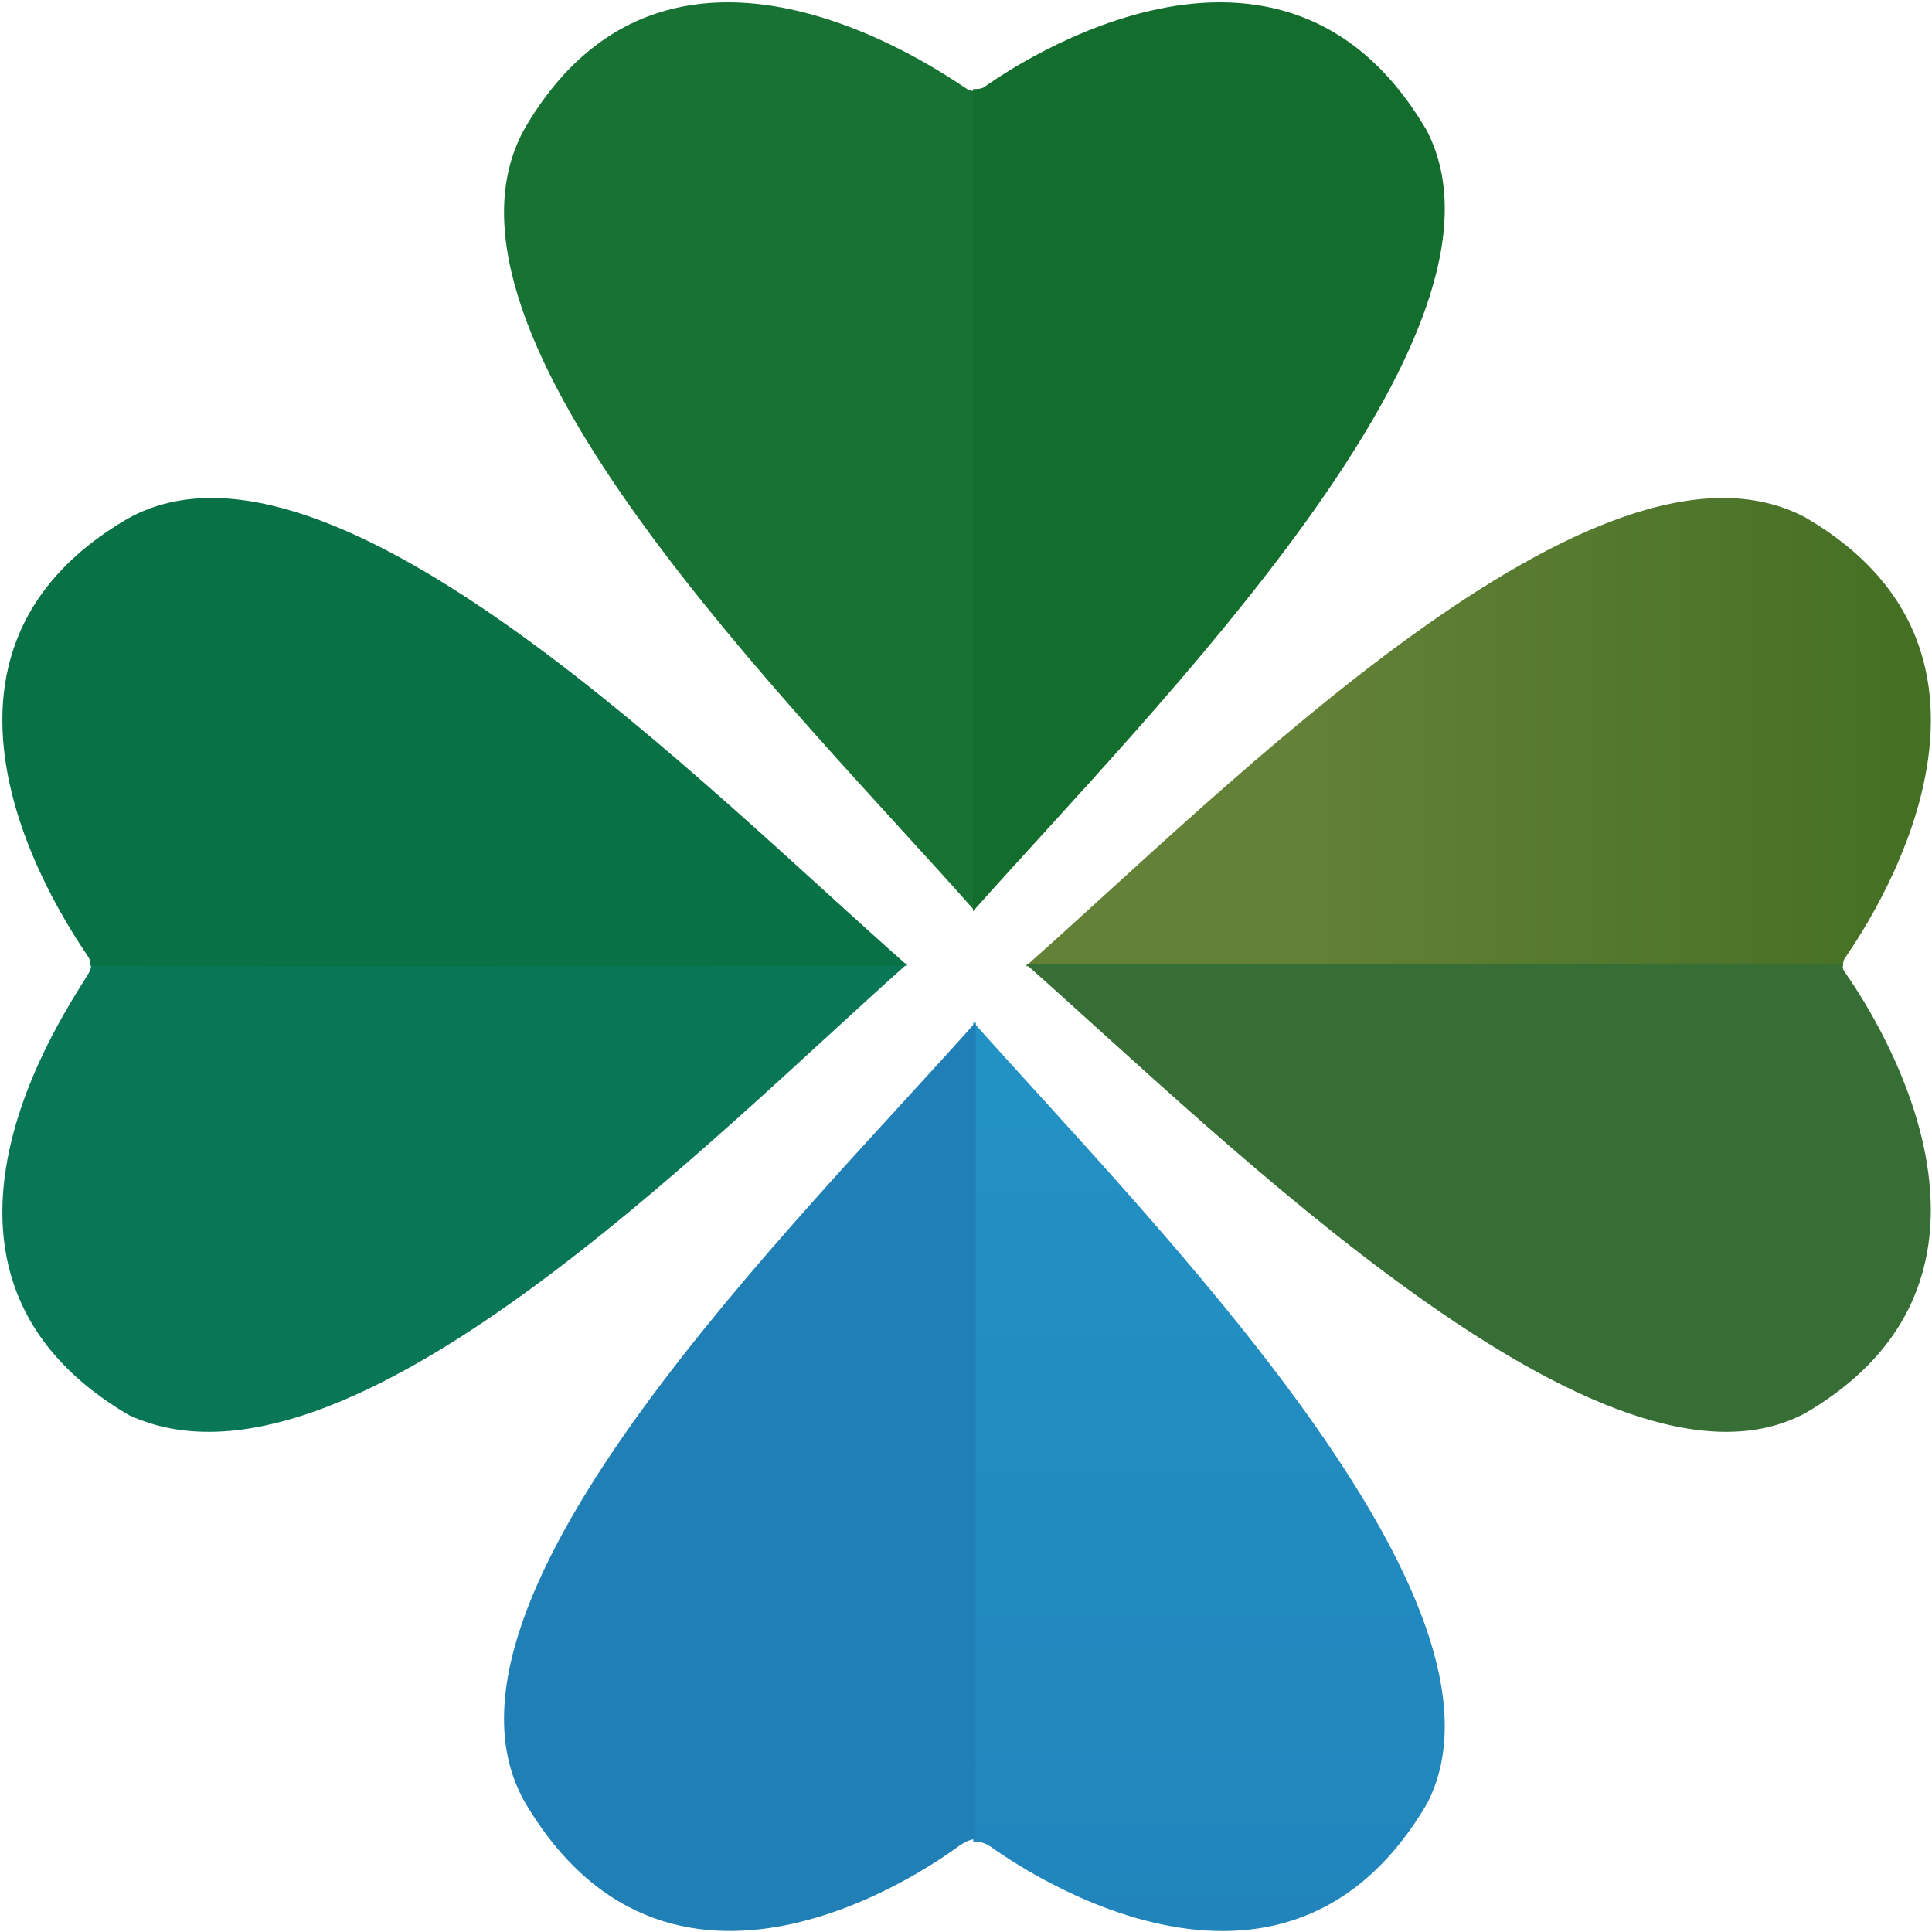
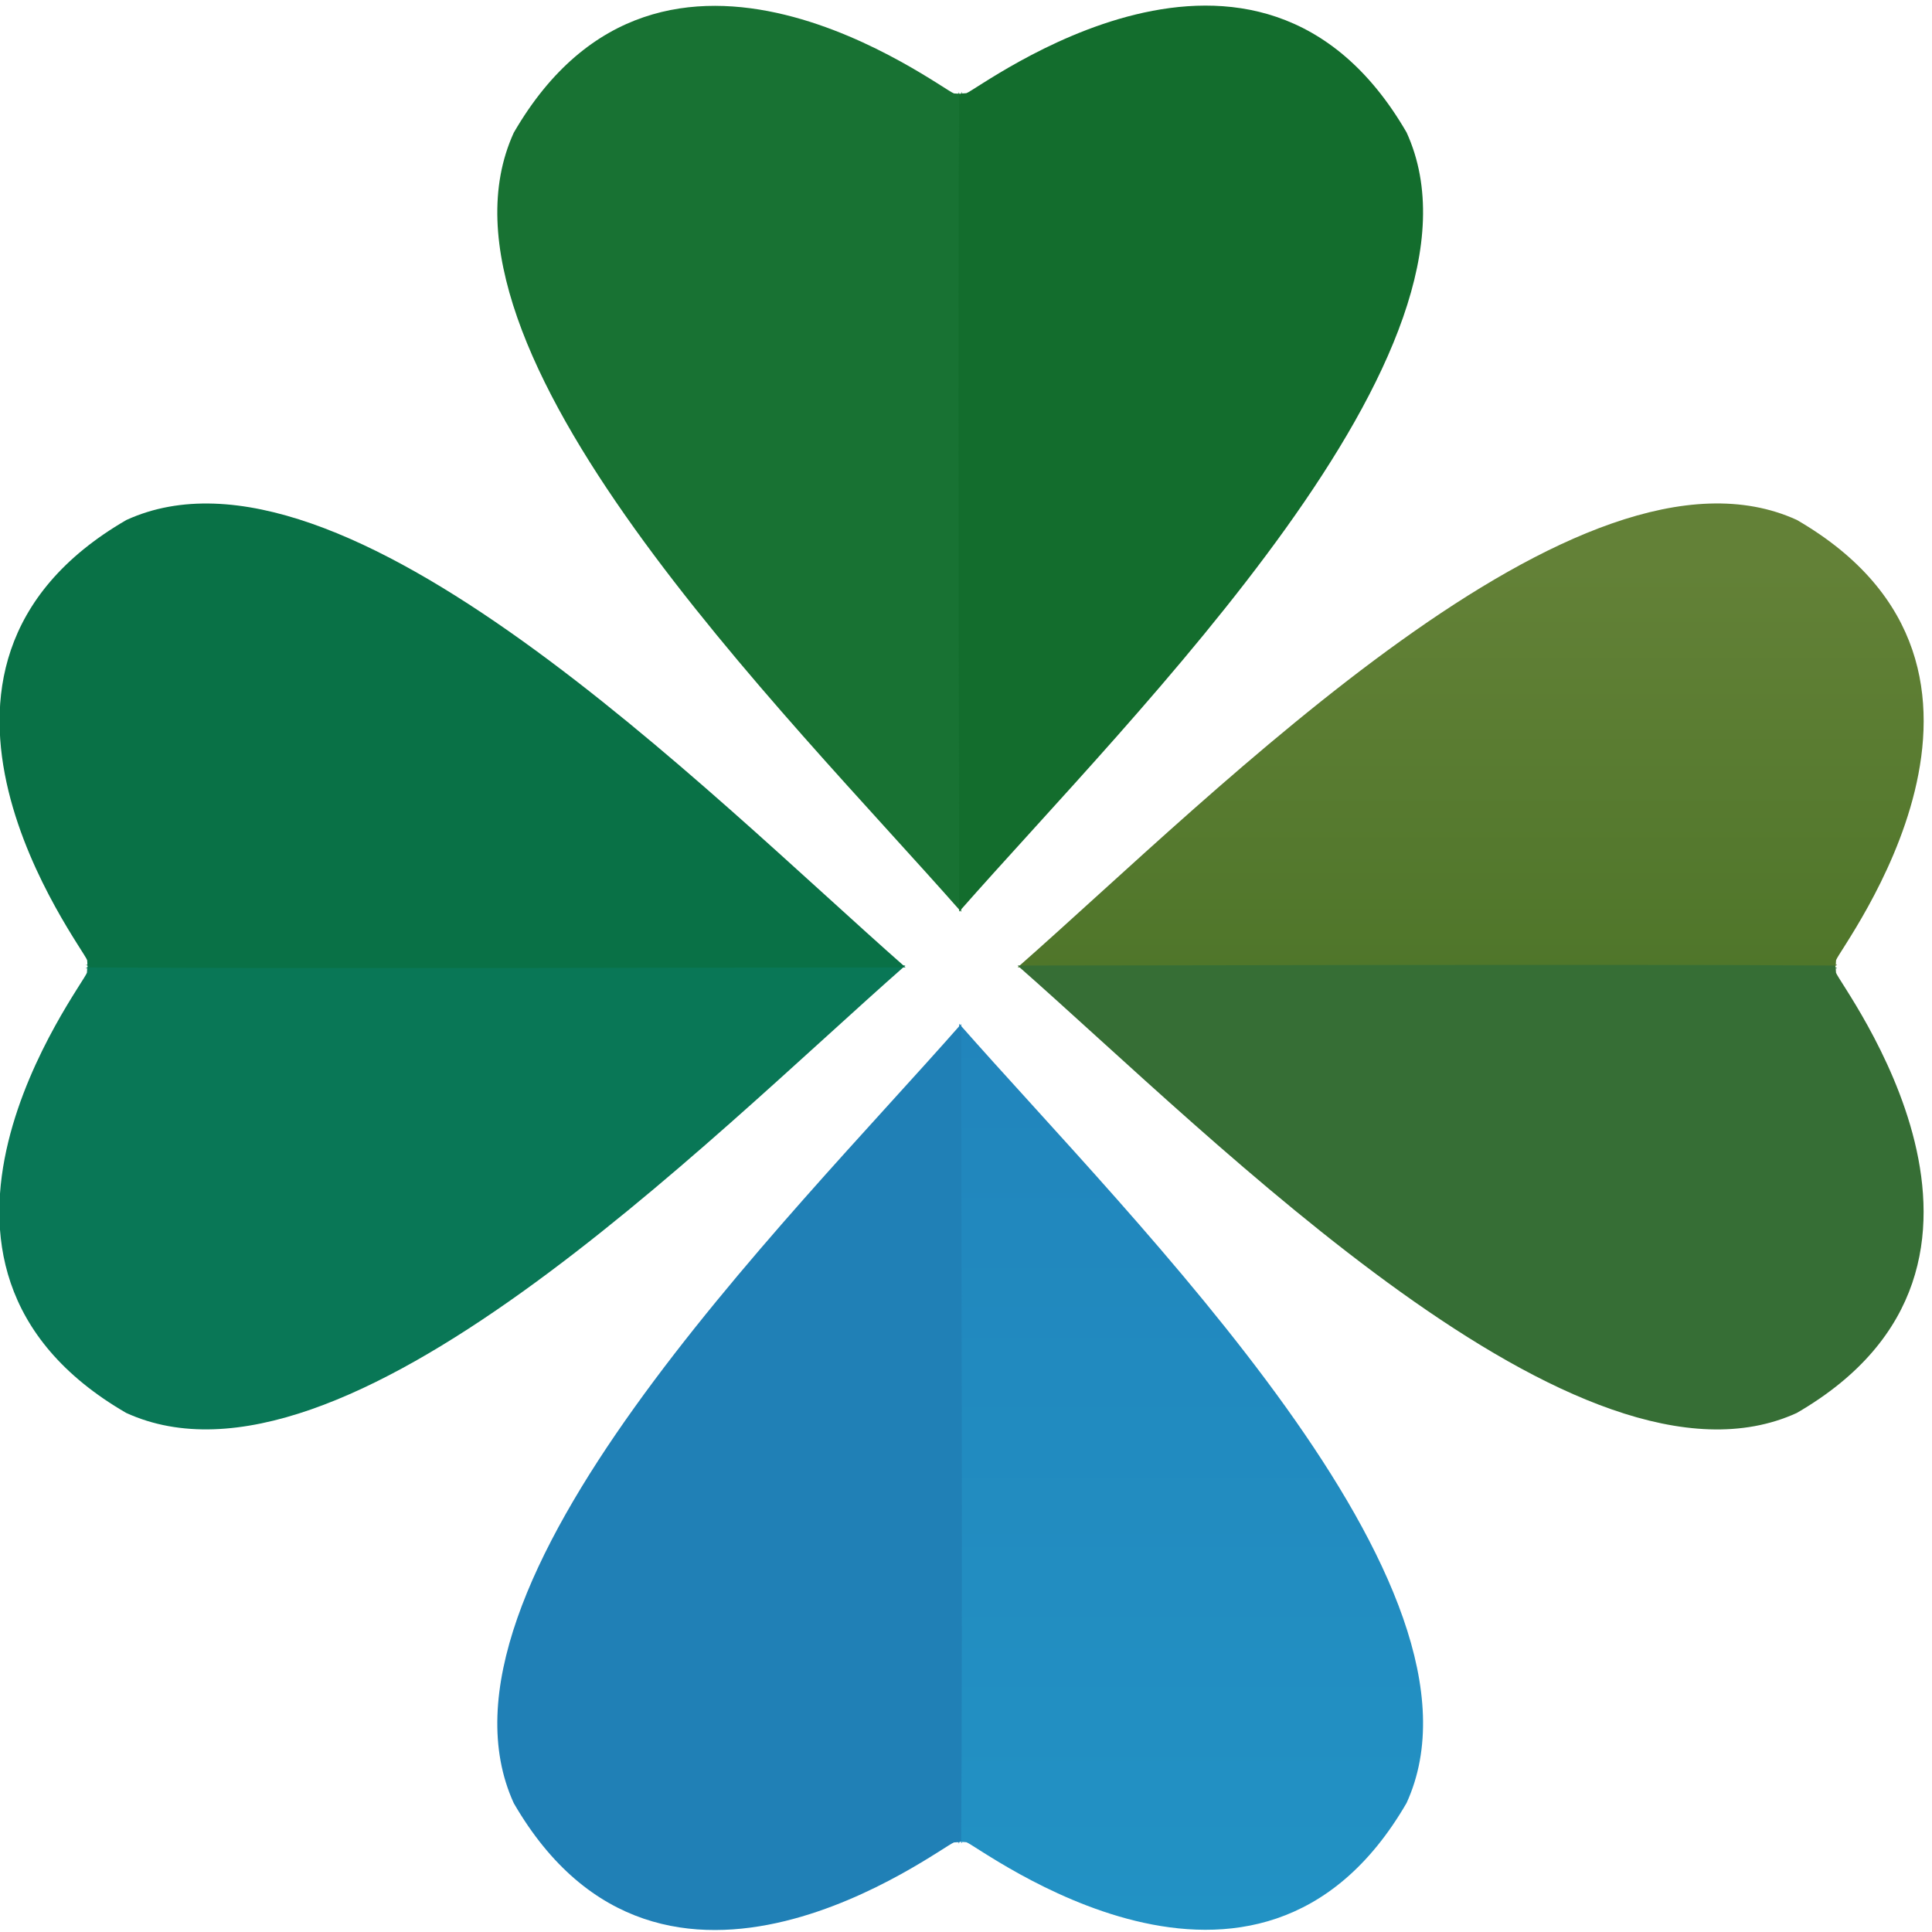
<svg xmlns="http://www.w3.org/2000/svg" id="misyst-logo" version="1.1" viewBox="0 0 171 171">
  <defs>
-     <linearGradient id="gradient-1-0" x1="20.559" x2="20.559" y2="80.371" gradientTransform="matrix(0 1.0035 -1.0004 0 196.02 -66.216)" gradientUnits="userSpaceOnUse">
+     <linearGradient id="gradient-1-0" x1="20.559" x2="20.559" y2="80.371" gradientTransform="matrix(-1.0035 0 0 -1.0004 261.49 130.42)" gradientUnits="userSpaceOnUse">
      <stop stop-color="#416e21" offset=".25" />
      <stop stop-color="#638137" offset="1" />
    </linearGradient>
-     <linearGradient id="gradient-2-0" x1="105.67" x2="105.67" y1="90.331" y2="170.52" gradientTransform="matrix(-1.0144 0 0 -1.0029 214.41 261.17)" gradientUnits="userSpaceOnUse">
+     <linearGradient id="gradient-2-0" x1="105.67" x2="105.67" y1="90.331" y2="170.52" gradientTransform="matrix(1.0144 0 0 1.0029 -3.0737 -.3174)" gradientUnits="userSpaceOnUse">
      <stop stop-color="#2185bc" offset="0" />
      <stop stop-color="#2292c4" offset="1" />
    </linearGradient>
  </defs>
  <g transform="translate(0)">
    <g transform="translate(-.27213 .28257)">
-       <rect transform="translate(.27213 -.28257)" x="-2.201" y="-3.521" width="176.94" height="179.58" display="none" fill="#1a1a1a" />
-       <path d="m91.05 85.245c17.672-15.589 50.73-49.421 68.994-39.738 22.82 13.266 3.474 38.907 3.474 39.099-0.043 0.094-0.128 0.228-0.128 0.635-8.925 0-64.695 4e-3 -72.341 4e-3z" fill="url(#gradient-1-0)" />
-       <path d="m91.044 85.019c17.666 15.613 51.314 49.195 68.97 39.799 22.812-13.286 3.58-38.923 3.474-39.159-0.124-0.229-0.121-0.332-0.121-0.64-6.617-0.047-62.559 2e-3 -72.323 0z" fill="#366e35" />
-       <path d="m86.413 90.181c15.759 17.715 49.351 51.382 40.172 69.163-13.411 22.875-38.397 3.944-38.724 3.757-0.339-0.193-0.737-0.395-1.448-0.395-0.057-7.882 2e-3 -63.443 0-72.525z" fill="url(#gradient-2-0)" />
-       <path d="m86.642 90.174c-15.678 17.665-49.953 51.093-39.966 68.966 13.342 22.81 37.397 4.746 38.497 3.948 0.447-0.301 1.012-0.596 1.46-0.596 0-9.098 0.006-61.495 0.008-72.318z" fill="#2080b6" />
-       <path d="m80.604 84.998c-17.65 15.684-49.764 48.809-68.908 39.979-22.79-13.346-3.858-38.134-3.47-39.336 0.062-0.13 0.121-0.426 0.121-0.643z" fill="#097756" />
-       <path d="m80.603 85.186c-17.665-15.535-50.935-49.549-68.966-39.6-22.811 13.22-3.596 38.503-3.474 38.963 0.093 0.176 0.101 0.432 0.101 0.637 18.635 0.134 62.045-2e-3 72.339 0z" fill="#097146" />
-       <path d="m86.586 80.376c-15.652-17.738-49.921-51.145-39.897-69.251 13.319-22.905 38.792-3.611 39.255-3.488 0.177 0.094 0.432 0.145 0.638 0.145 0.135 18.712 0.002 62.258 0.004 72.595z" fill="#187233" />
-       <path d="m86.389 80.377c15.745-17.711 49.533-51.304 40.135-69.156-13.399-22.869-38.86-3.972-39.137-3.8-0.232 0.184-0.775 0.186-0.998 0.18z" fill="#136d2d" />
+       <path d="m90.343 85.336c17.665-15.535 49.807-48.347 68.966-39.6 22.811 13.22 3.862 37.772 3.473 38.963-0.112 1.051 0.323-0.105-0.12 0.637-18.635 0.133-62.026-2e-3 -72.319 0z" fill="url(#gradient-1-0)" />
+       <path d="m90.337 85.178c17.665 15.535 49.807 48.347 68.966 39.6 22.811-13.22 3.862-37.772 3.474-38.963-0.113-1.051 0.322 0.106-0.121-0.637-18.635-0.133-62.025 2e-3 -72.319 0z" fill="#366e35" />
+       <path d="m85.168 90.331c15.535 17.664 48.347 49.806 39.6 68.966-13.22 22.81-37.772 3.862-38.963 3.473-1.051-0.113 0.105 0.323-0.637-0.121-0.133-18.635 2e-3 -62.025 0-72.318z" fill="url(#gradient-2-0)" />
+       <path d="m85.346 90.351c-15.535 17.665-48.346 49.806-39.6 68.966 13.22 22.81 37.773 3.862 38.963 3.473 1.051-0.113-0.105 0.323 0.637-0.121 0.134-18.635-2e-3 -62.025 0-72.318z" fill="#2080b6" />
+       <path d="m80.407 85.174c-17.665 15.535-49.807 48.347-68.967 39.6-22.81-13.22-3.861-37.773-3.473-38.963 0.113-1.051-0.322 0.105 0.121-0.637 18.635-0.134 62.025 2e-3 72.319 0z" fill="#097756" />
+       <path d="m80.426 85.34c-17.665-15.535-49.807-48.346-68.966-39.6-22.811 13.22-3.862 37.773-3.474 38.963 0.113 1.051-0.322-0.105 0.121 0.637 18.635 0.134 62.025-2e-3 72.319 0z" fill="#097146" />
+       <path d="m85.346 80.427c-15.535-17.665-48.346-49.807-39.6-68.967 13.22-22.81 37.773-3.861 38.963-3.473 1.051 0.113-0.105-0.322 0.637 0.121 0.134 18.635-2e-3 62.025 0 72.319z" fill="#187233" />
+       <path d="m85.168 80.406c15.535-17.665 48.347-49.807 39.6-68.967-13.22-22.81-37.773-3.861-38.963-3.473-1.051 0.113 0.105-0.322-0.637 0.121-0.134 18.635 2e-3 62.025 0 72.319z" fill="#136d2d" />
    </g>
  </g>
</svg>
